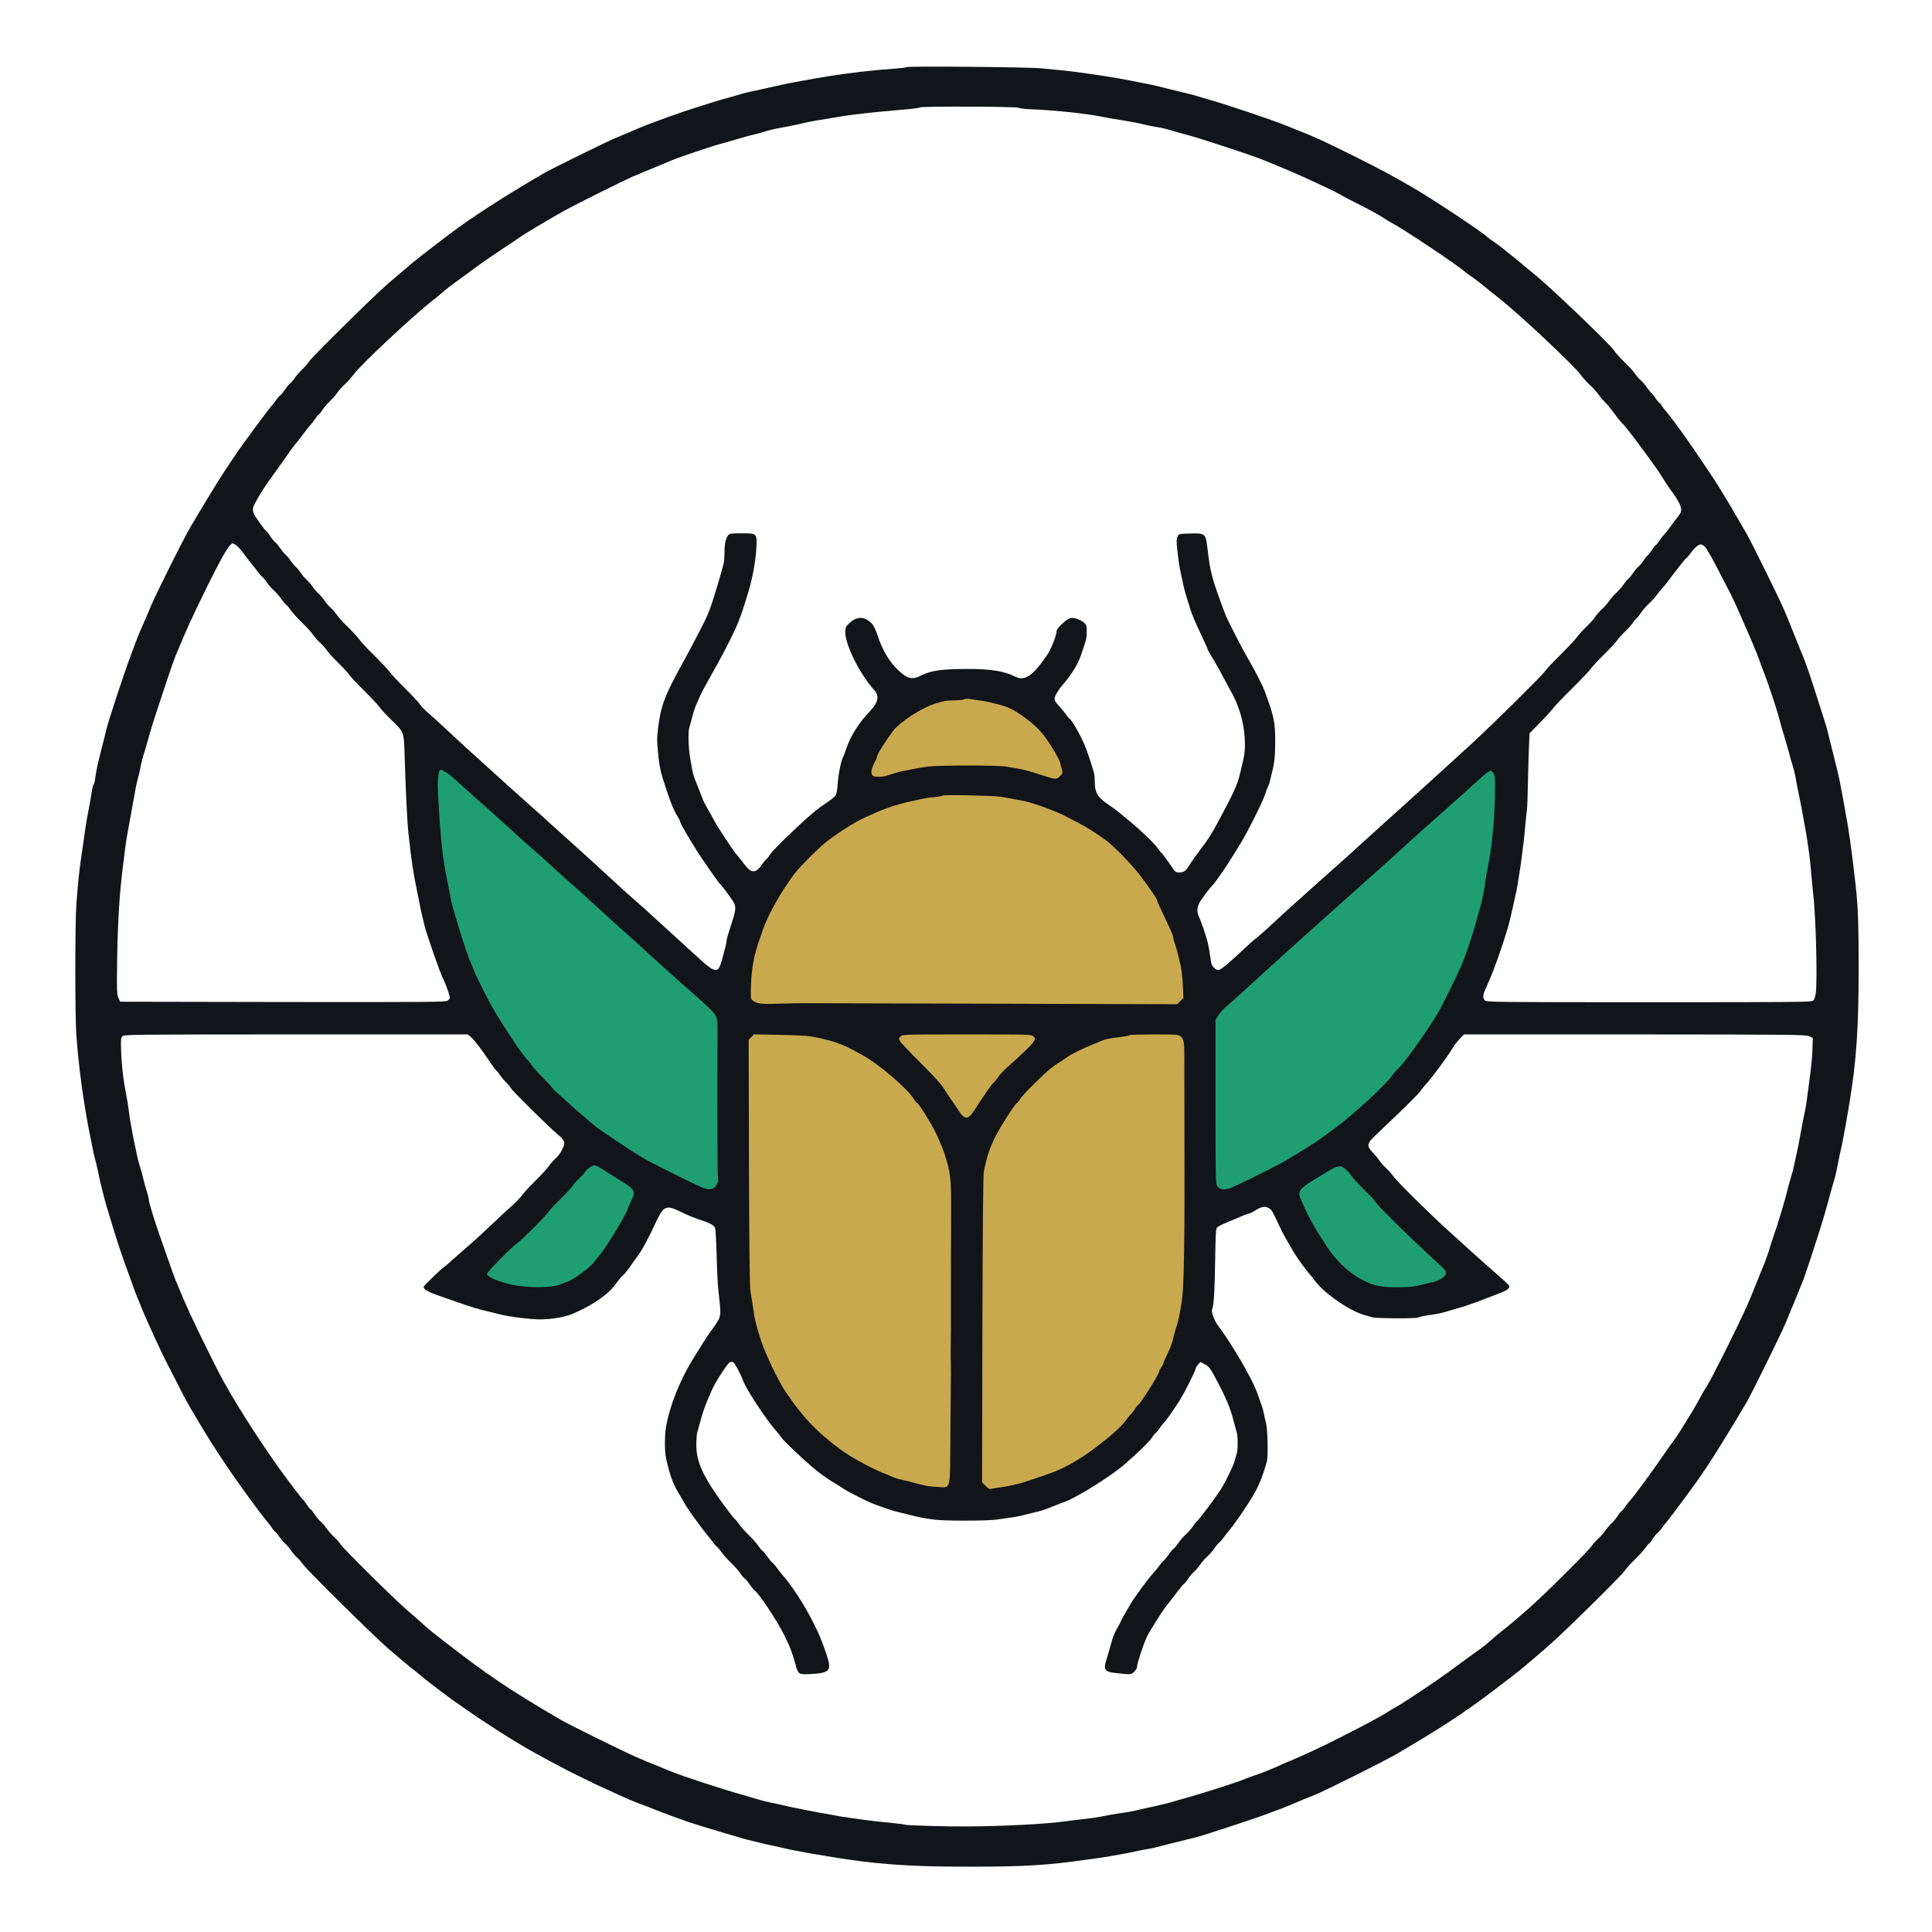
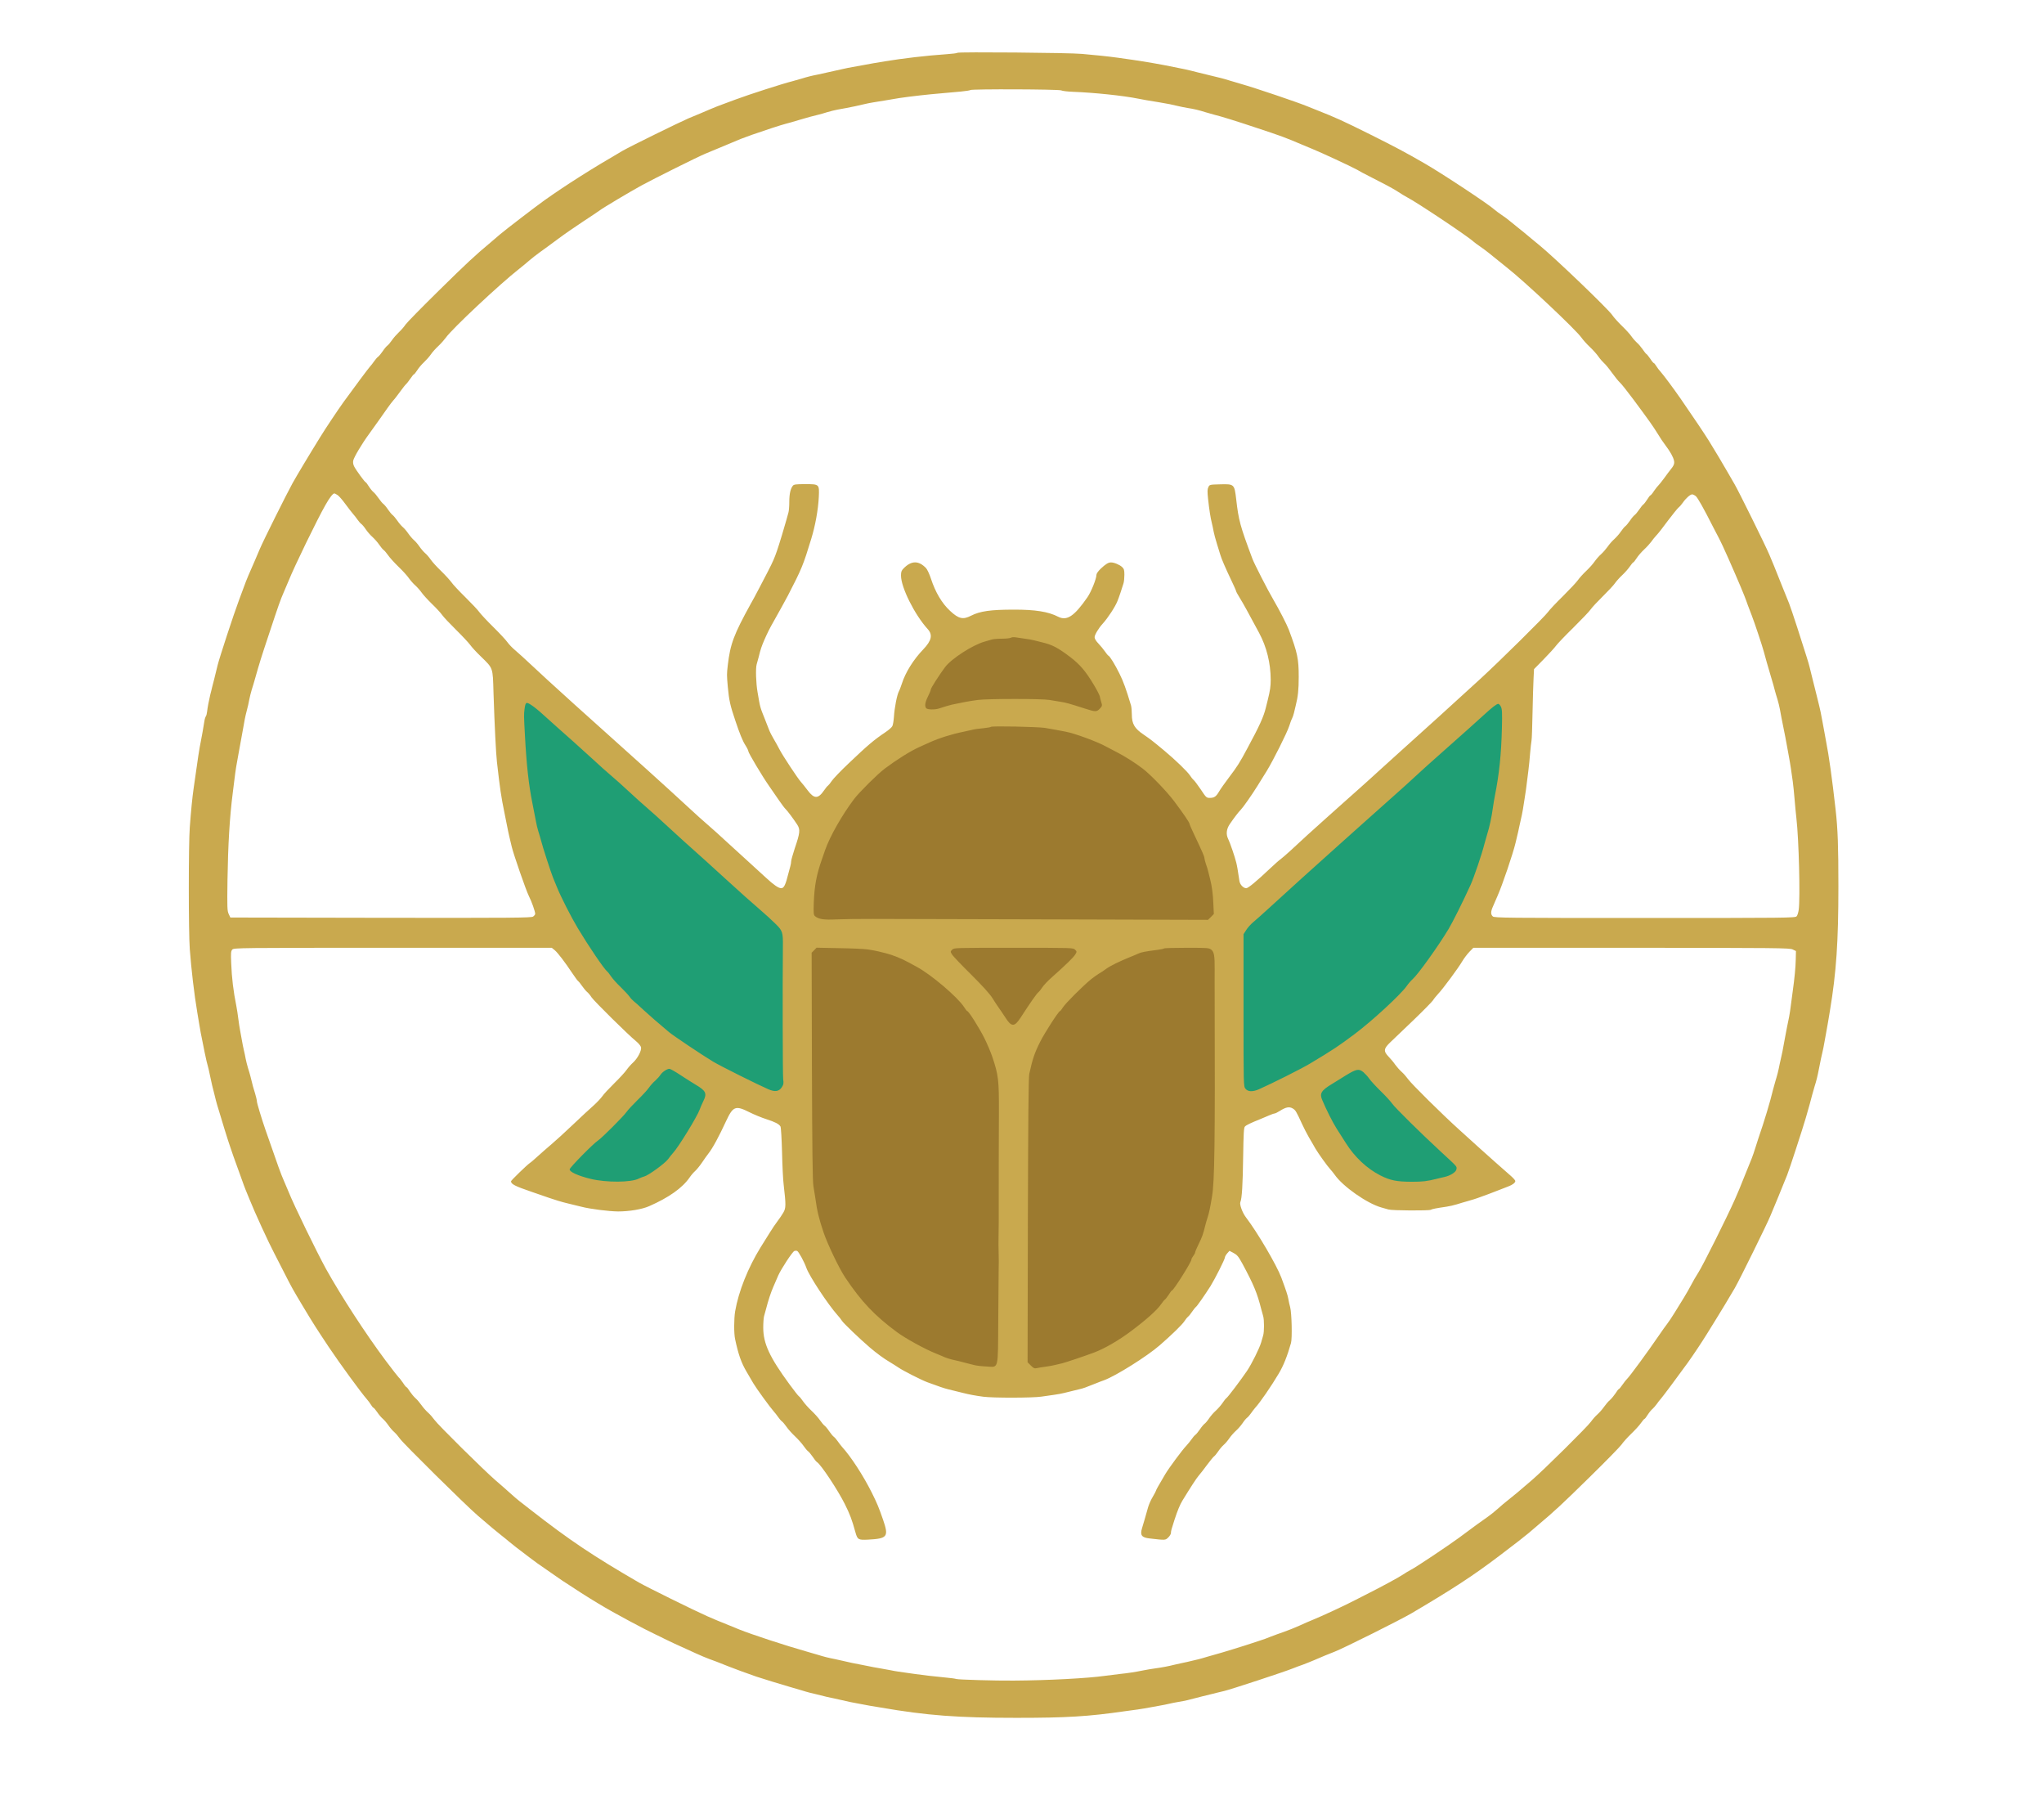
- <svg xmlns="http://www.w3.org/2000/svg" width="512" height="512" viewBox="128 -10 1920 1920">
+ <svg xmlns="http://www.w3.org/2000/svg" width="1098" height="976" viewBox="0 0 2196 1952">
  <g transform="translate(0,1952) scale(0.1,-0.1)">
    <g fill="#1f9e74">
      <path d="M5610 11999 c-66 -70 -67 -78 -50 -384 17 -314 41 -530 80 -722 19 -96 31 -157 39 -203 5 -25 16 -70 25 -100 10 -30 22 -73 28 -95 15 -64 107 -345 128 -397 11 -27 29 -72 41 -100 101 -253 392 -745 533 -898 12 -14 32 -39 44 -56 12 -18 56 -65 97 -105 42 -40 88 -91 102 -114 14 -22 57 -67 96 -100 38 -33 111 -98 162 -145 82 -75 148 -132 283 -246 43 -36 331 -229 442 -296 68 -41 474 -245 593 -297 77 -34 104 -29 165 31 72 70 86 98 77 162 -6 41 -8 981 -4 1416 2 165 3 163 -126 291 -63 61 -124 119 -138 128 -13 9 -57 45 -96 81 -40 36 -111 100 -159 143 -80 71 -134 120 -437 397 -57 52 -147 133 -200 180 -53 47 -148 132 -210 190 -62 58 -152 139 -200 180 -48 41 -138 122 -200 180 -62 58 -147 134 -190 170 -43 36 -128 112 -190 170 -63 58 -157 143 -210 190 -115 102 -238 211 -336 300 -73 66 -117 100 -132 100 -5 0 -30 -23 -57 -51z" />
      <path d="M15985 11953 c-46 -43 -127 -116 -180 -163 -53 -47 -134 -119 -180 -160 -46 -41 -127 -113 -180 -160 -53 -47 -148 -132 -210 -190 -62 -58 -157 -143 -210 -190 -102 -90 -196 -174 -370 -330 -58 -52 -144 -129 -190 -170 -327 -292 -736 -662 -1033 -935 -60 -55 -119 -116 -130 -136 l-22 -37 0 -814 0 -815 68 -67 c96 -95 72 -99 426 73 185 89 259 131 489 272 109 67 370 261 457 340 160 144 458 438 482 475 15 22 49 61 75 86 26 25 73 81 103 123 30 43 69 97 86 119 144 194 252 387 413 741 37 81 124 338 149 440 6 22 18 65 27 95 29 93 50 191 65 300 5 36 14 90 20 120 48 238 69 446 76 735 l5 200 -60 63 c-33 34 -67 62 -76 62 -9 0 -54 -35 -100 -77z" />
      <path d="M7154 8107 c-36 -20 -110 -93 -142 -139 -17 -24 -48 -60 -70 -80 -22 -19 -53 -55 -70 -79 -16 -24 -71 -84 -122 -134 -51 -49 -105 -108 -120 -130 -15 -22 -62 -72 -105 -110 -42 -39 -132 -122 -199 -185 -68 -63 -150 -137 -184 -165 -71 -59 -98 -101 -88 -136 4 -13 30 -44 57 -68 47 -42 128 -78 234 -103 176 -42 438 -40 522 5 18 9 38 17 46 17 51 0 308 215 378 316 16 23 33 44 38 46 23 9 244 372 268 440 7 22 25 61 38 88 14 27 25 60 25 73 0 34 -110 139 -213 203 -45 28 -117 74 -161 102 -82 55 -98 59 -132 39z" />
      <path d="M14557 8103 c-10 -3 -55 -28 -100 -56 -45 -28 -108 -66 -139 -85 -31 -19 -91 -70 -134 -113 -83 -86 -81 -82 -50 -167 25 -66 103 -217 150 -291 149 -231 162 -247 306 -386 221 -214 319 -258 580 -258 117 0 159 5 268 32 23 6 59 15 80 19 20 5 54 17 74 28 52 27 138 112 138 136 0 32 -28 69 -92 123 -158 131 -549 504 -588 560 -15 22 -67 79 -115 125 -48 47 -101 103 -116 125 -16 22 -69 79 -117 127 -85 86 -98 93 -145 81z" />
    </g>
-     <g class="body">
+     <g fill="#9c7a2f">
      <path d="M10860 12750 c-8 -5 -51 -10 -94 -10 -44 0 -93 -4 -110 -9 -17 -5 -51 -15 -76 -22 -158 -44 -407 -221 -510 -362 -71 -98 -150 -220 -150 -233 0 -8 -13 -41 -30 -74 -42 -84 -40 -98 28 -164 50 -49 62 -56 96 -56 22 0 53 4 70 9 17 6 56 17 86 27 30 9 75 20 100 25 25 5 70 13 100 19 30 6 91 16 135 22 110 14 693 14 773 -1 34 -6 88 -15 120 -20 57 -8 82 -15 259 -72 50 -16 100 -29 110 -29 19 0 153 125 153 143 0 6 -4 24 -10 41 -5 17 -12 42 -14 56 -6 27 -82 157 -136 233 -48 67 -231 245 -315 307 -99 74 -148 97 -250 121 -22 6 -58 15 -80 20 -22 6 -69 15 -105 19 -36 5 -81 12 -100 15 -19 3 -42 1 -50 -5z" />
      <path d="M10646 11793 c-4 -4 -42 -11 -84 -15 -42 -3 -97 -11 -122 -18 -25 -6 -65 -15 -90 -20 -115 -22 -263 -69 -360 -113 -30 -13 -77 -35 -105 -47 -69 -30 -236 -131 -325 -196 -80 -59 -423 -393 -471 -459 -142 -195 -251 -386 -303 -532 -13 -38 -28 -81 -34 -98 -60 -169 -82 -288 -89 -471 l-4 -131 55 -53 c77 -74 107 -82 274 -75 75 3 252 6 392 5 140 0 1004 -2 1920 -5 l1665 -5 78 77 78 77 -5 101 c-4 101 -16 185 -35 263 -6 23 -15 59 -20 80 -4 20 -16 57 -25 82 -8 25 -16 53 -16 62 0 18 -22 68 -111 256 -27 56 -49 107 -49 113 0 5 -18 37 -41 70 -102 151 -182 246 -337 402 -208 209 -312 291 -487 380 -49 26 -101 53 -115 60 -89 50 -337 141 -430 158 -25 5 -70 13 -100 19 -30 6 -86 16 -125 22 -85 12 -568 22 -579 11z" />
      <path d="M8707 9354 l-67 -67 3 -1221 c3 -883 7 -1239 16 -1286 6 -36 16 -94 21 -130 31 -221 94 -418 206 -642 82 -164 97 -188 213 -346 72 -97 341 -377 423 -439 20 -15 71 -55 113 -87 95 -73 297 -185 425 -236 30 -12 71 -29 90 -38 19 -8 52 -19 73 -23 20 -5 55 -13 77 -19 22 -5 58 -14 80 -20 22 -5 59 -15 83 -21 23 -7 83 -14 132 -16 l90 -4 58 59 59 60 3 468 c2 258 4 488 4 512 2 106 2 132 0 207 -2 44 -2 119 -1 168 1 48 2 119 2 157 0 39 0 115 0 170 0 55 0 128 0 163 -1 106 1 527 2 847 1 352 -5 401 -70 596 -17 51 -56 143 -88 205 -54 109 -148 260 -166 267 -4 2 -21 22 -37 45 -16 23 -98 110 -182 194 -155 153 -327 291 -429 344 -30 16 -66 35 -80 42 -76 43 -169 80 -242 98 -21 5 -57 14 -80 20 -90 23 -191 31 -423 35 l-240 4 -68 -66z" />
      <path d="M10198 9364 c-32 -31 -58 -64 -58 -73 0 -10 88 -105 196 -212 137 -136 207 -213 234 -259 21 -36 56 -88 77 -117 21 -28 56 -80 77 -115 41 -66 135 -158 161 -158 25 0 145 132 200 219 73 116 155 231 163 231 4 0 18 18 32 41 14 23 40 52 59 65 57 38 301 286 301 304 0 10 -26 43 -57 74 l-58 56 -635 0 -635 0 -57 -56z" />
      <path d="M12506 9413 c-4 -4 -35 -11 -69 -15 -138 -18 -174 -25 -207 -40 -19 -9 -60 -26 -90 -38 -144 -58 -266 -127 -385 -217 -77 -59 -387 -363 -419 -411 -15 -23 -33 -45 -40 -50 -22 -13 -152 -215 -201 -312 -60 -119 -81 -182 -117 -345 -8 -35 -12 -505 -15 -1571 l-3 -1521 76 -74 c61 -60 81 -73 102 -71 74 8 161 21 200 31 23 6 59 15 80 20 34 8 238 77 340 115 142 54 339 178 497 313 122 104 283 262 309 301 15 23 33 45 40 50 7 4 27 28 44 54 17 25 36 48 40 50 20 8 192 284 192 309 0 8 9 25 20 39 11 14 20 31 20 38 0 7 17 47 38 90 36 72 49 108 71 200 5 20 17 62 27 92 16 53 23 85 45 215 28 162 34 558 29 2148 -1 105 0 239 1 297 1 152 -5 170 -81 246 l-65 64 -236 0 c-130 0 -239 -3 -243 -7z" />
    </g>
-     <g class="ink">
+     <g fill="#c9a94e">
      <path d="M10286 18953 c-4 -5 -56 -11 -114 -15 -219 -15 -474 -45 -667 -77 -33 -6 -87 -15 -120 -20 -33 -6 -85 -15 -115 -21 -30 -6 -80 -15 -110 -20 -30 -5 -75 -14 -100 -20 -25 -6 -65 -15 -90 -20 -25 -5 -65 -14 -90 -20 -25 -6 -65 -15 -90 -20 -68 -13 -119 -26 -180 -45 -30 -9 -73 -21 -95 -27 -105 -26 -468 -143 -610 -196 -44 -17 -107 -40 -140 -52 -33 -11 -89 -34 -125 -49 -36 -16 -90 -39 -120 -51 -30 -12 -86 -36 -125 -52 -102 -44 -629 -303 -705 -347 -328 -190 -610 -369 -840 -532 -98 -70 -407 -307 -475 -364 -25 -22 -72 -61 -103 -88 -169 -141 -254 -220 -556 -517 -182 -179 -344 -344 -359 -366 -15 -23 -47 -60 -71 -82 -24 -23 -58 -61 -75 -86 -17 -25 -39 -51 -49 -58 -10 -7 -33 -34 -50 -60 -18 -26 -40 -53 -50 -60 -10 -7 -29 -29 -42 -48 -13 -19 -34 -46 -47 -60 -20 -23 -167 -219 -284 -381 -59 -82 -194 -284 -249 -374 -127 -205 -250 -411 -297 -495 -65 -118 -311 -611 -351 -705 -31 -74 -75 -176 -123 -285 -15 -36 -38 -92 -49 -125 -12 -33 -35 -96 -52 -140 -58 -154 -211 -622 -230 -700 -10 -44 -24 -100 -38 -155 -5 -19 -14 -54 -20 -77 -5 -24 -15 -62 -21 -85 -15 -62 -29 -137 -34 -181 -2 -21 -8 -44 -13 -50 -5 -7 -13 -30 -16 -52 -16 -100 -26 -154 -36 -205 -20 -100 -32 -177 -80 -520 -14 -97 -28 -239 -41 -415 -14 -181 -14 -1128 0 -1310 16 -213 47 -482 81 -682 5 -35 14 -89 20 -120 9 -59 23 -132 40 -213 5 -25 14 -67 19 -95 5 -27 15 -69 20 -92 6 -24 16 -62 22 -85 5 -24 14 -63 19 -88 5 -25 14 -64 19 -87 6 -24 16 -61 21 -83 6 -22 14 -57 19 -77 5 -21 21 -76 36 -123 14 -47 40 -130 56 -185 17 -55 35 -112 40 -127 5 -16 14 -43 20 -60 31 -92 26 -79 129 -363 11 -33 29 -80 39 -105 10 -25 29 -70 41 -100 58 -145 208 -471 266 -580 13 -25 60 -117 105 -205 81 -160 95 -185 206 -370 106 -177 144 -236 273 -430 121 -181 350 -494 410 -562 15 -17 36 -45 46 -62 10 -17 22 -31 26 -31 4 0 22 -21 40 -47 18 -27 45 -59 61 -72 15 -13 42 -44 59 -69 17 -25 46 -59 64 -74 18 -16 45 -48 61 -71 32 -48 706 -714 834 -824 137 -118 193 -165 254 -213 32 -25 73 -58 91 -74 19 -16 50 -40 69 -55 116 -89 186 -142 225 -170 59 -42 249 -173 268 -186 309 -204 467 -299 722 -435 160 -85 189 -100 280 -144 41 -19 86 -42 100 -49 23 -13 119 -57 335 -155 50 -23 115 -50 145 -61 52 -18 84 -31 213 -82 45 -18 201 -76 292 -107 43 -15 288 -90 365 -112 36 -10 90 -26 120 -35 30 -10 71 -21 90 -26 19 -4 53 -13 75 -18 102 -26 133 -33 175 -41 25 -5 65 -14 90 -20 25 -6 66 -15 93 -21 26 -5 71 -14 100 -19 28 -6 79 -15 112 -21 33 -5 85 -14 115 -19 498 -86 828 -111 1460 -111 538 0 771 14 1165 71 39 5 102 14 140 19 39 6 95 15 125 21 30 6 80 15 110 20 30 5 75 14 100 20 25 6 70 15 100 20 30 5 74 13 98 19 23 6 60 16 82 21 22 6 57 14 78 20 20 5 57 14 82 20 25 6 61 15 80 20 19 5 53 13 75 18 71 17 641 204 735 242 30 12 80 31 110 41 30 11 84 33 120 48 36 16 88 38 115 49 28 11 75 30 105 42 106 42 706 342 825 412 445 262 662 404 943 617 186 141 267 204 317 246 25 22 72 61 103 88 168 141 253 219 546 507 177 173 333 333 348 355 15 23 61 74 103 115 42 40 90 93 106 117 17 24 33 43 37 43 4 0 20 20 35 45 16 25 39 53 51 62 12 10 32 34 46 53 13 19 34 46 47 60 20 23 169 222 284 381 59 82 155 226 206 309 22 36 64 103 93 150 59 94 145 238 208 345 49 84 351 697 382 775 12 30 35 84 50 120 26 61 39 94 90 220 11 28 29 71 40 98 21 51 165 492 200 612 37 128 58 203 68 245 6 22 18 65 27 95 20 62 32 112 46 185 20 101 28 141 39 185 6 25 15 70 20 100 5 30 14 80 20 110 6 30 15 81 20 113 6 31 15 85 20 120 69 415 91 741 91 1337 0 428 -6 613 -30 825 -38 337 -72 579 -101 725 -6 30 -15 80 -20 110 -5 30 -14 79 -20 108 -5 28 -14 73 -19 100 -6 26 -14 65 -20 87 -6 22 -15 60 -21 85 -6 25 -15 63 -21 85 -5 22 -14 56 -19 75 -11 44 -27 109 -39 158 -10 41 -30 105 -132 422 -38 118 -78 235 -88 260 -22 54 -54 132 -80 198 -10 26 -28 71 -40 100 -11 28 -30 76 -42 105 -12 28 -35 84 -51 122 -45 106 -324 670 -370 750 -23 39 -59 102 -81 140 -44 77 -130 222 -197 330 -42 68 -174 265 -302 450 -82 118 -182 252 -217 292 -16 17 -37 45 -47 62 -10 17 -22 31 -26 31 -4 0 -22 21 -39 48 -18 26 -37 49 -41 50 -5 2 -23 25 -40 50 -18 26 -45 58 -61 71 -15 13 -41 42 -57 65 -16 24 -63 76 -105 116 -42 41 -88 92 -103 115 -43 65 -613 611 -776 745 -37 30 -92 75 -121 100 -29 25 -78 65 -110 90 -32 25 -74 59 -94 76 -20 17 -58 46 -86 64 -27 18 -62 44 -77 57 -61 57 -562 388 -753 498 -212 122 -308 173 -580 309 -310 154 -365 179 -587 267 -27 11 -69 28 -95 38 -104 43 -565 199 -708 239 -38 11 -95 28 -125 37 -30 10 -71 21 -90 26 -42 10 -105 25 -160 39 -22 6 -59 15 -82 20 -24 6 -61 15 -83 21 -40 10 -81 19 -185 39 -30 6 -77 15 -105 21 -27 5 -77 14 -110 20 -33 5 -87 14 -120 20 -60 10 -125 19 -265 39 -41 6 -120 15 -175 21 -55 5 -149 14 -210 20 -129 13 -1328 23 -1339 12z m1116 -404 c11 -6 68 -13 126 -15 230 -9 539 -41 702 -74 55 -11 111 -21 225 -39 81 -13 151 -27 205 -41 25 -6 70 -15 100 -20 66 -10 117 -22 190 -45 30 -9 73 -21 95 -27 74 -18 239 -69 445 -138 279 -92 321 -108 490 -180 36 -15 90 -38 120 -50 83 -33 421 -190 480 -223 14 -8 39 -22 55 -31 17 -9 97 -51 180 -93 82 -41 175 -92 205 -113 30 -20 75 -47 99 -60 94 -47 652 -419 709 -473 15 -13 50 -39 77 -57 28 -19 68 -49 90 -67 72 -59 132 -107 190 -153 191 -149 745 -670 806 -757 16 -23 56 -68 90 -100 34 -32 75 -78 92 -103 17 -25 44 -55 58 -68 15 -12 54 -59 86 -104 32 -44 71 -93 87 -107 16 -14 81 -96 145 -182 177 -239 206 -280 259 -365 26 -44 65 -101 85 -127 51 -67 84 -126 92 -165 7 -32 -2 -54 -40 -100 -8 -9 -37 -48 -65 -87 -28 -38 -57 -74 -64 -80 -6 -5 -27 -31 -45 -57 -17 -27 -35 -48 -39 -48 -4 0 -20 -20 -35 -45 -16 -25 -34 -48 -41 -53 -7 -4 -27 -28 -44 -54 -18 -26 -40 -53 -50 -60 -10 -7 -33 -34 -50 -60 -18 -26 -40 -53 -50 -60 -10 -7 -32 -34 -49 -59 -17 -25 -49 -61 -71 -81 -22 -19 -53 -55 -70 -80 -17 -24 -48 -60 -70 -80 -22 -19 -53 -55 -70 -79 -16 -24 -57 -70 -91 -102 -34 -32 -74 -77 -90 -100 -16 -23 -89 -100 -161 -172 -73 -71 -145 -148 -160 -170 -32 -46 -521 -529 -724 -715 -278 -255 -632 -576 -871 -790 -58 -52 -153 -138 -210 -190 -57 -52 -151 -138 -210 -190 -59 -52 -145 -129 -191 -170 -45 -41 -126 -113 -179 -160 -53 -47 -143 -128 -200 -180 -56 -52 -138 -128 -181 -167 -44 -40 -90 -80 -104 -90 -14 -9 -68 -57 -121 -107 -135 -128 -229 -206 -249 -206 -32 0 -68 38 -74 77 -17 114 -25 162 -34 198 -14 59 -69 220 -87 254 -25 50 -19 106 17 159 44 65 97 134 117 153 25 25 120 160 177 252 28 45 75 120 104 167 68 111 217 408 241 482 10 31 23 68 30 80 7 13 16 40 21 61 4 20 13 56 19 80 24 94 32 169 32 307 0 194 -13 257 -107 508 -21 55 -102 213 -166 322 -59 100 -204 384 -224 437 -133 355 -149 414 -175 643 -19 160 -21 162 -172 158 -113 -3 -114 -3 -127 -31 -11 -22 -11 -48 -3 -125 13 -119 26 -203 41 -262 6 -25 15 -65 19 -90 5 -25 20 -83 35 -130 15 -47 32 -101 37 -120 12 -42 53 -137 120 -278 27 -56 49 -106 49 -111 0 -5 19 -40 42 -77 39 -63 76 -131 205 -371 82 -153 124 -324 125 -503 0 -71 -6 -115 -32 -220 -6 -25 -15 -61 -20 -80 -23 -97 -69 -198 -200 -440 -81 -152 -108 -194 -196 -310 -44 -58 -92 -126 -107 -152 -32 -55 -52 -68 -101 -68 -34 0 -39 5 -97 93 -34 50 -68 95 -75 99 -7 5 -25 27 -40 50 -27 41 -157 167 -276 266 -125 104 -146 120 -220 171 -99 66 -128 116 -128 217 0 37 -4 81 -9 98 -54 180 -82 256 -124 341 -49 99 -103 187 -119 193 -5 2 -21 22 -37 45 -16 23 -47 61 -70 85 -26 27 -41 52 -41 68 0 25 43 97 86 144 55 60 136 183 160 245 14 33 51 143 65 191 5 17 9 57 9 90 0 52 -4 64 -25 84 -27 25 -87 50 -120 49 -28 0 -57 -18 -110 -68 -26 -25 -45 -52 -45 -64 0 -43 -57 -184 -97 -242 -142 -205 -221 -257 -315 -209 -104 54 -247 77 -478 76 -246 0 -361 -16 -457 -65 -87 -45 -134 -34 -226 52 -88 82 -158 200 -206 348 -16 48 -39 97 -52 111 -79 83 -158 82 -241 -3 -23 -23 -28 -37 -28 -77 0 -128 147 -421 287 -575 56 -61 42 -124 -48 -218 -105 -109 -191 -247 -229 -366 -11 -32 -24 -69 -31 -81 -22 -40 -49 -180 -55 -278 -3 -41 -10 -86 -17 -99 -6 -13 -39 -42 -72 -64 -128 -86 -192 -141 -395 -334 -86 -81 -168 -167 -184 -191 -15 -23 -33 -45 -40 -50 -7 -4 -26 -27 -43 -52 -63 -92 -106 -92 -175 0 -27 36 -59 76 -72 90 -34 37 -199 287 -231 350 -15 30 -43 80 -61 110 -19 31 -43 78 -53 105 -11 28 -29 75 -41 105 -56 140 -52 125 -81 295 -17 94 -22 256 -10 298 6 20 16 56 22 80 21 86 31 114 60 182 39 88 56 122 109 215 41 72 124 223 146 265 147 284 164 326 249 605 44 143 75 313 82 453 6 137 6 137 -147 137 -96 0 -120 -3 -131 -16 -26 -31 -39 -89 -39 -173 0 -47 -4 -98 -9 -115 -5 -17 -15 -51 -21 -76 -12 -47 -83 -282 -102 -335 -28 -80 -42 -114 -98 -223 -33 -64 -72 -139 -87 -167 -15 -27 -31 -59 -37 -70 -5 -11 -32 -60 -60 -110 -183 -332 -220 -431 -247 -660 -11 -97 -11 -104 0 -230 14 -149 25 -199 81 -365 47 -141 79 -219 108 -264 18 -28 32 -57 32 -65 0 -17 147 -265 222 -372 29 -42 78 -112 107 -155 30 -44 62 -86 71 -94 19 -17 85 -106 125 -167 34 -53 31 -87 -26 -254 -21 -65 -39 -127 -39 -140 0 -12 -4 -36 -9 -53 -5 -17 -14 -49 -19 -71 -32 -129 -49 -165 -79 -165 -29 0 -80 35 -163 112 -47 43 -136 124 -198 181 -62 56 -164 149 -227 207 -62 58 -152 139 -200 180 -48 41 -138 122 -200 180 -117 109 -303 277 -453 413 -48 42 -136 122 -197 177 -60 55 -149 135 -197 177 -142 127 -293 262 -393 353 -276 250 -336 305 -448 410 -67 63 -148 137 -179 163 -32 26 -71 67 -87 90 -16 23 -84 96 -151 162 -67 66 -134 138 -150 160 -15 22 -83 94 -150 160 -67 66 -135 138 -150 161 -16 22 -65 76 -110 120 -45 43 -96 99 -113 124 -17 25 -44 56 -60 69 -15 13 -42 44 -60 70 -17 25 -44 57 -60 70 -15 13 -42 44 -60 70 -17 25 -44 57 -60 70 -15 13 -42 44 -59 70 -18 25 -40 52 -50 59 -10 7 -32 34 -50 60 -17 26 -40 53 -50 60 -10 7 -32 34 -50 60 -18 26 -42 55 -54 65 -12 9 -35 37 -51 62 -15 25 -31 45 -34 45 -9 0 -103 129 -123 168 -12 23 -15 44 -11 65 8 37 92 179 171 287 61 84 139 194 199 280 22 31 50 68 62 81 13 13 45 56 73 94 28 39 57 75 64 80 6 6 27 31 45 58 17 26 35 47 39 47 4 0 19 20 35 44 15 24 47 62 71 84 24 23 58 60 74 84 16 24 52 64 80 90 28 26 64 67 81 90 63 92 583 579 786 738 32 25 81 65 109 90 29 25 80 65 115 90 35 25 121 87 190 139 69 52 194 138 276 192 83 54 161 107 175 117 40 31 325 200 450 269 144 78 591 301 685 341 39 16 95 40 125 52 30 12 84 35 120 50 121 52 165 69 255 101 155 54 318 107 365 119 25 6 88 24 140 40 92 28 147 42 220 60 19 5 60 16 90 26 30 9 78 21 105 26 28 5 71 13 98 18 26 6 68 14 95 19 26 6 67 15 92 21 25 6 72 16 105 21 33 5 86 14 118 19 150 26 188 32 262 41 189 23 252 29 562 56 50 5 95 12 99 16 12 12 952 9 976 -4z m-7776 -4346 c15 -9 53 -53 85 -97 33 -45 70 -92 82 -106 13 -14 34 -41 47 -60 13 -19 32 -41 42 -48 10 -7 32 -33 49 -59 17 -25 49 -62 71 -81 22 -20 54 -56 71 -81 17 -25 39 -52 49 -59 10 -7 31 -32 47 -55 16 -24 66 -79 111 -123 45 -43 96 -99 112 -123 17 -24 48 -60 70 -79 22 -20 52 -54 68 -77 16 -23 65 -77 110 -121 45 -43 95 -97 110 -119 15 -22 83 -94 150 -160 67 -66 134 -138 150 -160 15 -22 67 -79 115 -125 135 -132 129 -114 137 -390 12 -365 26 -646 37 -745 34 -298 45 -371 81 -547 12 -56 26 -129 39 -195 6 -27 14 -66 20 -88 6 -22 14 -58 19 -80 19 -81 153 -467 183 -527 31 -61 69 -168 69 -194 0 -7 -10 -20 -23 -29 -21 -13 -205 -15 -1638 -13 l-1614 3 -18 38 c-16 35 -17 66 -13 365 6 378 23 671 56 930 5 45 14 117 20 160 10 86 24 169 40 252 6 30 15 80 20 110 5 30 14 80 20 110 6 30 15 80 20 110 5 30 13 74 19 98 27 107 33 130 40 172 5 25 16 70 25 100 10 30 26 84 36 120 49 174 68 234 150 480 103 311 121 363 159 450 16 36 39 90 51 120 61 153 309 663 396 815 45 80 80 125 96 125 5 0 20 -8 34 -17z m14594 -13 c20 -17 86 -134 190 -340 19 -36 40 -76 47 -90 23 -42 79 -161 113 -240 18 -41 49 -113 70 -160 21 -47 48 -110 60 -140 12 -30 31 -75 41 -100 10 -25 27 -70 37 -100 11 -30 30 -80 42 -110 27 -68 114 -329 130 -390 14 -55 43 -155 80 -280 16 -52 33 -113 38 -135 6 -22 18 -65 28 -95 9 -30 21 -77 26 -105 5 -27 13 -71 18 -97 10 -48 21 -103 40 -200 6 -29 15 -78 20 -108 5 -30 14 -80 20 -110 6 -30 15 -86 21 -125 5 -38 14 -101 20 -140 5 -38 14 -122 19 -185 5 -63 14 -158 20 -210 26 -222 42 -851 25 -980 -4 -30 -14 -63 -23 -72 -14 -17 -105 -18 -1630 -18 -1489 0 -1617 1 -1634 17 -23 21 -23 51 1 105 10 24 33 75 49 113 52 116 168 459 194 570 5 22 13 58 19 80 6 22 14 60 19 85 5 25 14 65 20 90 6 25 16 71 21 103 5 31 14 85 19 120 10 59 16 100 40 297 6 47 15 132 19 190 5 58 12 119 15 135 4 17 8 152 11 300 3 149 8 315 11 369 l5 99 104 106 c57 58 117 124 133 146 16 22 100 110 187 195 86 85 170 173 185 195 15 22 74 85 130 140 56 55 115 118 130 140 15 22 50 61 78 87 28 26 65 68 82 93 17 25 34 45 38 45 4 0 19 20 35 44 15 24 51 66 81 94 30 28 64 66 77 84 12 18 37 49 55 68 19 19 74 90 123 157 50 66 101 129 113 140 13 10 34 34 47 53 32 47 80 90 101 90 9 0 27 -9 40 -20z m-7210 -1530 c36 -4 83 -13 105 -19 22 -5 58 -14 80 -20 110 -26 169 -57 299 -155 110 -84 169 -153 261 -307 31 -52 58 -105 61 -119 2 -14 9 -39 14 -56 14 -43 13 -48 -16 -78 -34 -33 -45 -33 -157 3 -178 57 -203 64 -262 73 -33 5 -87 14 -120 20 -77 14 -661 14 -770 0 -44 -6 -104 -15 -132 -21 -29 -6 -74 -15 -100 -20 -27 -4 -73 -16 -103 -25 -30 -10 -69 -21 -86 -27 -43 -13 -118 -11 -132 3 -20 20 -14 65 18 128 17 33 30 66 30 74 0 15 92 158 154 241 70 92 298 239 426 274 25 7 59 17 76 22 17 5 66 9 110 9 43 0 86 5 94 10 8 6 31 8 50 5 19 -3 64 -10 100 -15z m-5294 -718 c23 -15 74 -56 113 -92 99 -89 221 -199 336 -300 53 -47 147 -132 210 -190 62 -58 147 -134 190 -170 43 -36 128 -112 190 -170 62 -58 152 -139 200 -180 48 -41 138 -122 200 -180 106 -98 249 -228 439 -397 44 -40 135 -122 201 -183 160 -146 275 -249 381 -340 48 -41 117 -104 154 -141 78 -76 83 -90 81 -249 -4 -424 -2 -1375 3 -1420 7 -48 4 -59 -16 -90 -30 -44 -72 -50 -142 -20 -107 46 -525 254 -596 298 -112 67 -430 280 -472 316 -133 112 -200 170 -272 236 -44 42 -92 84 -106 95 -14 11 -36 34 -48 52 -12 17 -54 62 -93 100 -39 37 -85 88 -102 113 -17 25 -36 50 -43 55 -34 27 -200 272 -316 465 -73 122 -185 342 -226 445 -11 28 -29 73 -41 100 -22 54 -113 334 -129 400 -6 22 -18 65 -28 95 -9 30 -21 76 -25 103 -5 26 -13 70 -19 97 -5 28 -15 74 -20 103 -39 192 -63 408 -80 722 -12 217 -12 231 -5 285 11 83 17 85 81 42z m10409 -12 c13 -26 15 -62 11 -228 -7 -287 -29 -496 -76 -732 -6 -30 -15 -84 -20 -120 -15 -109 -36 -207 -65 -300 -9 -30 -21 -73 -27 -95 -25 -102 -112 -359 -149 -440 -83 -183 -193 -402 -237 -475 -112 -186 -328 -487 -385 -537 -18 -16 -47 -49 -64 -74 -63 -90 -368 -372 -556 -513 -179 -134 -222 -163 -483 -320 -88 -53 -403 -211 -547 -275 -68 -30 -120 -28 -146 5 -21 27 -21 32 -21 843 l0 817 29 45 c15 25 50 63 76 85 26 21 94 82 151 134 184 169 535 487 819 740 46 41 132 118 190 170 174 156 268 240 370 330 53 47 148 132 210 190 62 58 157 143 210 190 53 47 134 119 180 160 46 41 127 113 180 160 53 47 131 117 173 156 86 79 131 113 149 114 7 0 20 -14 28 -30z m-4900 -228 c39 -6 95 -16 125 -22 30 -6 75 -14 100 -19 93 -17 341 -108 430 -158 14 -7 65 -34 115 -60 86 -44 196 -113 280 -177 85 -64 260 -246 339 -351 100 -133 166 -230 166 -244 0 -6 22 -57 49 -113 89 -188 111 -238 111 -256 0 -9 8 -37 16 -62 9 -25 21 -62 25 -82 5 -21 14 -57 20 -80 20 -79 31 -162 35 -269 l5 -106 -31 -32 -32 -31 -1671 5 c-920 3 -1787 5 -1927 5 -140 1 -316 -2 -390 -5 -139 -7 -195 2 -233 34 -16 13 -18 29 -14 146 7 182 29 301 89 470 6 17 21 60 34 98 52 147 182 375 311 546 56 73 252 268 328 325 128 96 273 187 365 229 30 13 82 37 115 52 101 46 247 92 365 115 25 5 65 14 90 20 25 7 80 15 122 18 42 4 80 11 84 15 11 11 494 1 579 -11z m-5265 -2388 c34 -29 109 -127 190 -249 30 -44 57 -82 62 -83 4 -2 23 -25 40 -50 18 -26 42 -55 54 -65 12 -9 35 -36 50 -60 29 -42 391 -400 477 -470 26 -21 50 -50 54 -65 8 -34 -36 -120 -87 -166 -20 -18 -51 -53 -68 -77 -16 -24 -76 -89 -132 -144 -56 -55 -115 -118 -130 -141 -16 -22 -58 -67 -95 -100 -37 -32 -136 -124 -220 -204 -84 -80 -187 -174 -230 -210 -42 -36 -107 -92 -144 -126 -36 -33 -76 -68 -89 -76 -30 -20 -202 -187 -202 -196 1 -31 43 -52 218 -112 92 -32 181 -62 197 -68 48 -17 137 -44 180 -54 43 -10 96 -23 160 -39 95 -25 297 -50 395 -51 121 0 259 23 335 57 210 92 356 195 434 308 17 25 43 55 59 69 15 13 48 53 72 88 24 36 56 81 71 100 44 55 112 180 190 349 75 160 101 170 250 95 50 -25 132 -59 183 -75 95 -31 134 -51 151 -78 6 -9 13 -133 17 -276 3 -143 11 -303 18 -355 25 -214 24 -246 -4 -294 -14 -24 -42 -66 -63 -93 -20 -26 -58 -82 -83 -123 -26 -41 -71 -113 -100 -160 -134 -218 -235 -470 -272 -685 -13 -79 -14 -237 0 -300 35 -164 66 -252 122 -347 24 -40 57 -96 73 -125 33 -56 183 -262 220 -303 13 -14 34 -41 47 -60 13 -19 32 -41 42 -48 10 -7 31 -33 48 -57 16 -24 57 -70 91 -102 34 -32 75 -78 92 -103 17 -25 39 -51 49 -58 10 -7 32 -34 50 -60 17 -26 37 -51 44 -55 43 -25 227 -304 301 -453 54 -108 76 -166 114 -304 22 -77 30 -82 134 -77 210 11 225 31 163 212 -45 131 -66 181 -122 293 -93 186 -225 388 -320 492 -12 14 -33 41 -46 60 -13 19 -32 41 -42 48 -10 7 -32 34 -50 60 -17 26 -40 53 -50 60 -10 7 -31 33 -48 57 -16 24 -57 70 -91 102 -34 32 -75 78 -92 103 -17 25 -37 49 -44 53 -7 4 -52 62 -100 127 -215 293 -283 439 -283 611 0 51 4 106 9 123 5 17 15 51 21 76 23 90 51 176 79 240 16 36 39 90 52 120 31 70 152 255 173 263 9 4 22 4 30 1 16 -6 77 -118 99 -181 30 -87 233 -395 336 -510 16 -17 37 -44 47 -60 17 -27 194 -196 299 -286 74 -63 153 -121 215 -157 30 -18 73 -45 95 -60 46 -32 245 -133 307 -156 118 -44 187 -67 221 -75 42 -10 103 -25 162 -40 66 -17 136 -30 220 -41 107 -14 531 -13 623 1 39 6 102 15 140 20 37 5 85 14 107 20 51 13 114 28 163 40 37 8 71 20 172 61 30 12 72 29 94 36 126 47 458 255 595 374 130 113 240 220 265 258 15 23 33 45 40 50 7 4 27 28 44 54 17 25 36 48 40 50 9 3 94 125 156 222 48 77 156 291 156 310 0 8 11 28 24 43 l25 28 44 -23 c39 -21 52 -37 95 -115 122 -227 159 -316 202 -487 6 -25 16 -59 21 -76 12 -39 12 -169 0 -208 -5 -17 -15 -51 -22 -76 -17 -59 -101 -230 -152 -305 -62 -92 -206 -283 -221 -292 -7 -4 -26 -29 -43 -54 -17 -25 -49 -61 -71 -81 -22 -19 -54 -56 -71 -81 -17 -26 -39 -52 -49 -59 -10 -7 -33 -34 -50 -60 -18 -26 -40 -53 -50 -60 -10 -7 -28 -29 -41 -48 -13 -19 -39 -51 -57 -70 -43 -45 -186 -238 -225 -304 -71 -120 -99 -169 -99 -176 0 -4 -15 -33 -34 -65 -19 -31 -42 -82 -51 -113 -9 -31 -25 -88 -36 -127 -11 -38 -25 -84 -30 -101 -22 -73 -3 -99 81 -108 172 -20 170 -20 201 10 16 15 29 37 29 48 0 21 7 46 38 141 33 101 59 164 86 208 90 147 148 236 174 267 17 19 58 72 91 117 34 45 67 86 74 90 7 4 28 29 45 54 17 26 44 57 59 70 16 13 43 45 60 70 17 25 49 61 71 81 22 19 54 56 71 81 17 26 39 52 49 59 10 7 29 29 42 48 13 19 34 46 46 60 51 55 172 231 252 366 51 85 92 188 132 329 14 50 8 323 -9 385 -7 25 -16 65 -20 90 -7 40 -24 90 -75 228 -51 135 -255 483 -381 648 -37 48 -70 139 -59 163 17 36 26 192 30 486 4 254 7 312 19 325 15 16 59 37 168 81 28 12 71 30 95 40 23 10 48 19 55 19 7 0 34 13 59 29 63 40 100 47 137 25 30 -18 37 -30 101 -169 17 -38 50 -101 72 -140 23 -38 54 -93 70 -121 34 -57 127 -187 161 -224 13 -14 33 -39 46 -57 87 -126 348 -309 501 -352 25 -7 59 -17 77 -22 38 -12 437 -14 455 -3 13 8 57 17 168 33 30 4 80 16 110 25 30 10 87 26 125 37 39 11 84 25 100 31 51 17 177 65 235 88 30 12 73 29 95 37 45 16 75 40 75 58 0 7 -21 31 -47 54 -101 88 -238 210 -328 291 -52 47 -151 137 -221 200 -190 171 -521 499 -556 549 -17 24 -48 60 -70 79 -22 20 -52 54 -68 76 -15 23 -46 60 -69 84 -60 62 -57 88 19 160 32 31 144 138 248 237 103 99 196 194 207 210 10 17 36 48 56 70 53 56 217 278 259 350 19 32 54 78 77 102 l42 43 1698 0 c1583 -1 1700 -2 1733 -18 l35 -17 -2 -90 c-2 -89 -13 -202 -33 -345 -6 -41 -15 -109 -20 -150 -5 -41 -13 -97 -19 -125 -6 -27 -15 -74 -21 -102 -5 -29 -15 -77 -20 -105 -6 -29 -15 -78 -20 -108 -5 -30 -14 -75 -20 -100 -6 -25 -15 -65 -20 -90 -13 -68 -26 -119 -45 -180 -9 -30 -20 -71 -25 -90 -32 -134 -94 -340 -158 -525 -6 -16 -20 -61 -32 -100 -11 -38 -30 -91 -40 -117 -24 -57 -55 -135 -81 -200 -48 -121 -64 -159 -101 -243 -84 -189 -345 -712 -391 -782 -26 -41 -60 -99 -76 -131 -16 -31 -52 -95 -81 -142 -29 -47 -75 -121 -102 -165 -27 -44 -62 -96 -77 -115 -15 -19 -55 -75 -89 -125 -121 -177 -314 -440 -341 -465 -9 -8 -31 -36 -49 -62 -18 -27 -36 -48 -40 -48 -4 0 -20 -20 -35 -45 -16 -24 -43 -57 -61 -73 -18 -15 -46 -49 -63 -73 -17 -25 -49 -61 -71 -81 -22 -19 -53 -55 -70 -79 -35 -51 -509 -520 -633 -626 -140 -121 -194 -166 -254 -213 -32 -25 -84 -68 -114 -96 -31 -28 -79 -66 -106 -85 -51 -35 -158 -112 -313 -228 -116 -85 -457 -313 -512 -341 -25 -13 -65 -37 -90 -54 -41 -28 -229 -130 -400 -216 -36 -18 -85 -43 -110 -56 -102 -54 -361 -174 -460 -214 -30 -12 -93 -39 -140 -61 -47 -21 -123 -52 -170 -68 -47 -16 -107 -38 -135 -49 -46 -19 -71 -28 -142 -51 -16 -5 -41 -14 -58 -19 -63 -22 -352 -111 -390 -120 -22 -6 -65 -18 -95 -27 -30 -10 -73 -21 -95 -27 -22 -5 -58 -13 -80 -19 -22 -6 -60 -14 -85 -19 -25 -5 -65 -14 -90 -20 -66 -17 -137 -30 -210 -40 -36 -5 -90 -14 -120 -20 -93 -19 -171 -31 -260 -40 -47 -5 -119 -14 -160 -20 -182 -26 -611 -49 -980 -51 -196 -2 -590 10 -615 17 -11 4 -59 11 -107 15 -141 14 -257 27 -338 39 -179 25 -208 29 -260 40 -30 6 -80 15 -110 20 -51 8 -75 13 -210 40 -27 6 -71 14 -97 19 -27 6 -68 15 -93 21 -25 6 -65 15 -90 20 -68 13 -119 26 -180 45 -30 9 -84 25 -120 35 -231 65 -596 185 -730 239 -25 10 -67 28 -95 39 -127 51 -166 67 -250 104 -140 62 -652 315 -730 360 -500 290 -747 456 -1160 778 -46 36 -101 78 -122 95 -21 16 -68 56 -105 90 -36 33 -106 94 -154 135 -124 107 -620 597 -656 649 -17 24 -48 60 -70 79 -22 20 -54 56 -71 81 -17 24 -45 58 -63 73 -18 16 -45 49 -61 73 -15 25 -31 45 -35 45 -4 0 -22 21 -39 48 -18 26 -38 52 -45 57 -7 6 -70 87 -140 180 -213 285 -476 689 -641 985 -97 176 -345 684 -403 830 -12 30 -35 84 -51 120 -34 78 -52 128 -197 545 -40 115 -92 287 -92 305 0 13 -9 50 -19 84 -18 57 -27 87 -50 184 -5 20 -17 62 -27 92 -9 30 -20 75 -25 100 -4 25 -13 65 -19 90 -6 25 -15 70 -20 100 -5 30 -14 80 -20 110 -6 30 -15 89 -20 130 -5 41 -14 100 -20 130 -33 165 -50 305 -56 464 -5 111 -3 131 12 147 17 18 62 19 1725 19 l1707 0 32 -26z m3365 8 c39 -6 89 -15 113 -21 23 -6 59 -15 80 -20 72 -18 163 -54 242 -97 14 -8 54 -30 90 -49 156 -84 440 -326 508 -432 15 -24 30 -43 34 -43 15 0 127 -178 183 -289 31 -62 70 -154 87 -205 65 -195 71 -244 70 -596 -1 -320 -3 -741 -2 -847 0 -35 0 -108 0 -163 0 -55 0 -131 0 -170 0 -38 -1 -109 -2 -157 -1 -49 -1 -124 1 -168 2 -75 2 -101 0 -207 0 -24 -2 -254 -4 -511 -4 -557 8 -511 -130 -504 -49 2 -109 9 -132 16 -24 6 -61 16 -83 21 -22 6 -57 14 -77 20 -21 5 -56 13 -78 18 -22 5 -56 16 -75 24 -19 9 -60 26 -90 38 -119 47 -334 165 -425 233 -238 176 -381 327 -552 582 -67 99 -191 359 -235 488 -51 153 -69 227 -88 367 -5 36 -15 94 -21 130 -9 47 -13 403 -16 1286 l-3 1221 27 27 26 27 241 -5 c133 -2 273 -8 311 -14z m2225 -2 c20 -20 20 -22 3 -51 -18 -31 -105 -115 -250 -244 -44 -38 -92 -89 -107 -113 -15 -23 -33 -45 -40 -50 -15 -8 -93 -121 -192 -274 -66 -101 -98 -100 -164 5 -22 34 -53 80 -69 102 -16 22 -47 69 -69 105 -27 43 -102 127 -229 253 -104 103 -197 200 -206 217 -17 28 -17 30 3 50 20 20 30 20 660 20 630 0 640 0 660 -20z m1463 0 c31 -24 38 -67 37 -210 0 -58 -1 -192 0 -297 5 -1590 -1 -1986 -29 -2148 -22 -130 -29 -162 -45 -215 -10 -30 -22 -72 -27 -92 -22 -92 -35 -128 -71 -200 -21 -43 -38 -83 -38 -90 0 -7 -9 -24 -20 -38 -11 -14 -20 -31 -20 -39 0 -26 -192 -331 -208 -331 -4 0 -20 -20 -35 -45 -16 -25 -34 -48 -41 -53 -7 -4 -26 -27 -43 -52 -41 -60 -154 -162 -318 -285 -131 -99 -286 -189 -397 -231 -106 -40 -307 -107 -343 -116 -22 -5 -58 -14 -80 -19 -22 -6 -69 -14 -105 -19 -36 -5 -77 -11 -92 -15 -23 -6 -34 -1 -63 28 l-35 35 3 1524 c3 1068 7 1538 15 1573 36 163 57 226 117 345 47 95 199 330 213 330 4 0 19 19 34 43 27 42 214 229 300 299 25 20 63 47 84 60 22 12 57 36 80 53 39 29 142 80 254 125 30 12 71 29 90 38 33 15 69 22 207 40 34 4 65 11 69 15 4 4 114 7 244 7 222 0 239 -1 263 -20z m-5701 -1348 c56 -37 129 -83 161 -102 113 -67 125 -94 82 -180 -13 -27 -31 -66 -38 -88 -25 -72 -228 -403 -283 -462 -13 -14 -38 -45 -56 -70 -35 -47 -213 -176 -258 -187 -14 -3 -38 -13 -55 -21 -83 -44 -350 -45 -520 -4 -134 33 -225 74 -225 102 0 19 253 276 306 311 39 25 273 259 304 304 15 22 69 80 120 130 51 49 105 108 120 130 16 23 46 58 69 77 22 20 48 49 57 64 20 30 70 64 96 64 9 0 63 -30 120 -68z m7337 31 c18 -16 46 -46 61 -68 15 -22 71 -83 124 -135 54 -52 109 -113 124 -135 27 -40 307 -317 522 -515 180 -166 172 -157 168 -187 -3 -31 -63 -70 -130 -85 -21 -4 -57 -13 -80 -19 -109 -27 -151 -32 -268 -32 -163 0 -234 14 -340 68 -141 71 -276 197 -369 345 -30 47 -76 119 -102 160 -42 67 -108 197 -153 304 -31 71 -12 103 104 173 36 22 102 63 147 91 116 71 142 76 192 35z" />
    </g>
  </g>
-   <style>.body{fill:#c9a94e}.ink{fill:#111418}@media(prefers-color-scheme:dark){.body{fill:#9c7a2f}.ink{fill:#c9a94e}}</style>
</svg>
